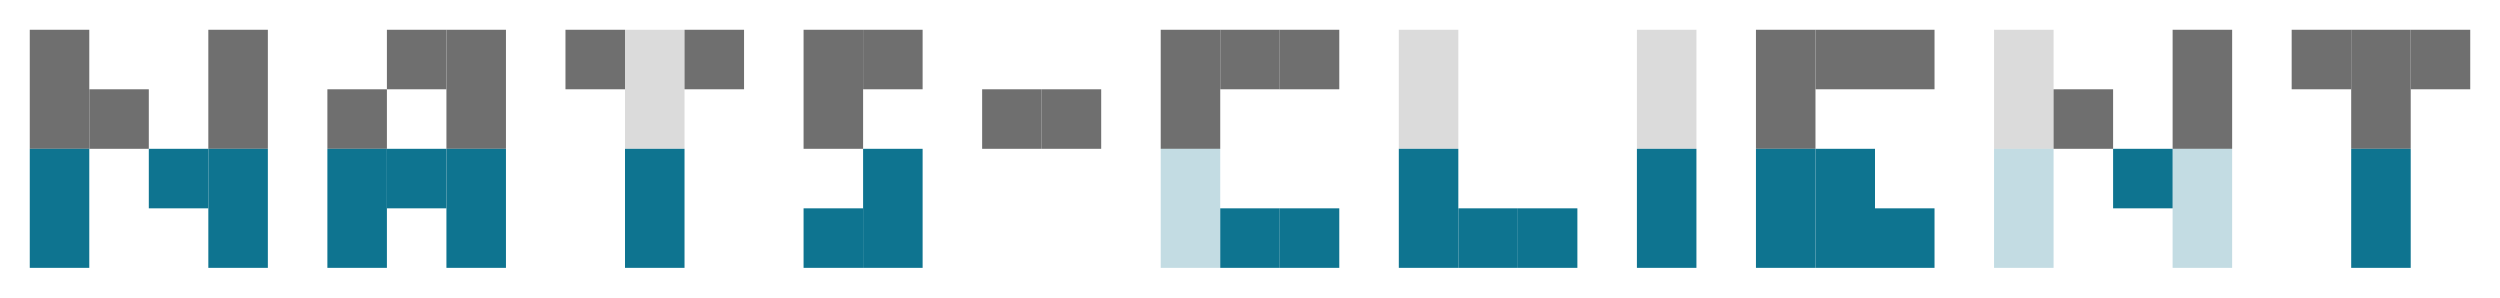
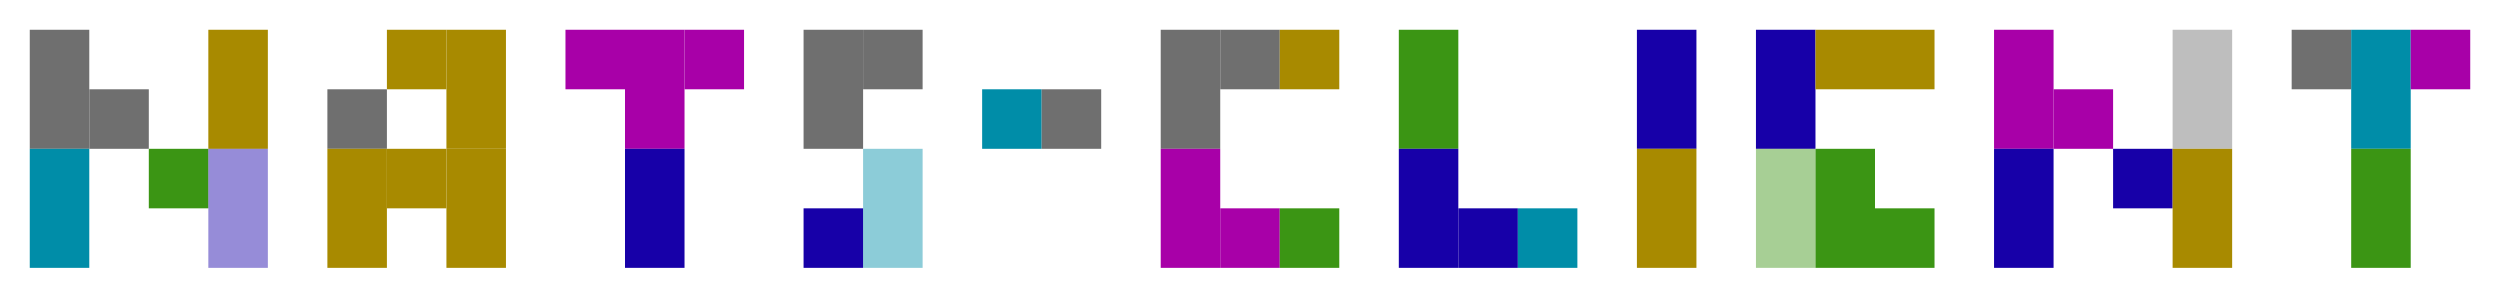
<svg xmlns="http://www.w3.org/2000/svg" viewBox="0 0 672 80" width="672" height="80" role="img" aria-label="nats-client">
  <rect x="8" y="8" width="16" height="32" fill="#6f6f6f" />
-   <rect x="8" y="40" width="16" height="32" fill="#0e7490" />
+   <rect x="8" y="40" width="16" height="32" fill="#008da8" />
  <rect x="24" y="24" width="16" height="16" fill="#6f6f6f" />
-   <rect x="40" y="40" width="16" height="16" fill="#0e7490" />
-   <rect x="56" y="8" width="16" height="32" fill="#6f6f6f" />
-   <rect x="56" y="40" width="16" height="32" fill="#0e7490" />
+   <rect x="40" y="40" width="16" height="16" fill="#3b9514" />
+   <rect x="56" y="8" width="16" height="32" fill="#a88a00" />
+   <rect x="56" y="40" width="16" height="32" fill="#1700a8" opacity="0.45" />
  <rect x="88" y="24" width="16" height="16" fill="#6f6f6f" />
-   <rect x="88" y="40" width="16" height="32" fill="#0e7490" />
-   <rect x="104" y="8" width="16" height="16" fill="#6f6f6f" />
-   <rect x="104" y="40" width="16" height="16" fill="#0e7490" />
-   <rect x="120" y="8" width="16" height="32" fill="#6f6f6f" />
-   <rect x="120" y="40" width="16" height="32" fill="#0e7490" />
-   <rect x="152" y="8" width="16" height="16" fill="#6f6f6f" />
-   <rect x="168" y="8" width="16" height="32" fill="#6f6f6f" opacity="0.25" />
-   <rect x="168" y="40" width="16" height="32" fill="#0e7490" />
-   <rect x="184" y="8" width="16" height="16" fill="#6f6f6f" />
+   <rect x="88" y="40" width="16" height="32" fill="#a88a00" />
+   <rect x="104" y="8" width="16" height="16" fill="#a88a00" />
+   <rect x="104" y="40" width="16" height="16" fill="#a88a00" />
+   <rect x="120" y="8" width="16" height="32" fill="#a88a00" />
+   <rect x="120" y="40" width="16" height="32" fill="#a88a00" />
+   <rect x="152" y="8" width="16" height="16" fill="#a800a8" />
+   <rect x="168" y="8" width="16" height="32" fill="#a800a8" />
+   <rect x="168" y="40" width="16" height="32" fill="#1700a8" />
+   <rect x="184" y="8" width="16" height="16" fill="#a800a8" />
  <rect x="216" y="8" width="16" height="32" fill="#6f6f6f" />
-   <rect x="216" y="56" width="16" height="16" fill="#0e7490" />
+   <rect x="216" y="56" width="16" height="16" fill="#1700a8" />
  <rect x="232" y="8" width="16" height="16" fill="#6f6f6f" />
-   <rect x="232" y="40" width="16" height="32" fill="#0e7490" />
-   <rect x="264" y="24" width="16" height="16" fill="#6f6f6f" />
+   <rect x="232" y="40" width="16" height="32" fill="#008da8" opacity="0.45" />
+   <rect x="264" y="24" width="16" height="16" fill="#008da8" />
  <rect x="280" y="24" width="16" height="16" fill="#6f6f6f" />
  <rect x="312" y="8" width="16" height="32" fill="#6f6f6f" />
-   <rect x="312" y="40" width="16" height="32" fill="#0e7490" opacity="0.25" />
+   <rect x="312" y="40" width="16" height="32" fill="#a800a8" />
  <rect x="328" y="8" width="16" height="16" fill="#6f6f6f" />
-   <rect x="328" y="56" width="16" height="16" fill="#0e7490" />
-   <rect x="344" y="8" width="16" height="16" fill="#6f6f6f" />
-   <rect x="344" y="56" width="16" height="16" fill="#0e7490" />
-   <rect x="376" y="8" width="16" height="32" fill="#6f6f6f" opacity="0.25" />
-   <rect x="376" y="40" width="16" height="32" fill="#0e7490" />
-   <rect x="392" y="56" width="16" height="16" fill="#0e7490" />
-   <rect x="408" y="56" width="16" height="16" fill="#0e7490" />
-   <rect x="440" y="8" width="16" height="32" fill="#6f6f6f" opacity="0.25" />
-   <rect x="440" y="40" width="16" height="32" fill="#0e7490" />
-   <rect x="472" y="8" width="16" height="32" fill="#6f6f6f" />
-   <rect x="472" y="40" width="16" height="32" fill="#0e7490" />
-   <rect x="488" y="8" width="16" height="16" fill="#6f6f6f" />
-   <rect x="488" y="40" width="16" height="32" fill="#0e7490" />
-   <rect x="504" y="8" width="16" height="16" fill="#6f6f6f" />
-   <rect x="504" y="56" width="16" height="16" fill="#0e7490" />
-   <rect x="536" y="8" width="16" height="32" fill="#6f6f6f" opacity="0.25" />
-   <rect x="536" y="40" width="16" height="32" fill="#0e7490" opacity="0.25" />
-   <rect x="552" y="24" width="16" height="16" fill="#6f6f6f" />
-   <rect x="568" y="40" width="16" height="16" fill="#0e7490" />
-   <rect x="584" y="8" width="16" height="32" fill="#6f6f6f" />
-   <rect x="584" y="40" width="16" height="32" fill="#0e7490" opacity="0.25" />
+   <rect x="328" y="56" width="16" height="16" fill="#a800a8" />
+   <rect x="344" y="8" width="16" height="16" fill="#a88a00" />
+   <rect x="344" y="56" width="16" height="16" fill="#3b9514" />
+   <rect x="376" y="8" width="16" height="32" fill="#3b9514" />
+   <rect x="376" y="40" width="16" height="32" fill="#1700a8" />
+   <rect x="392" y="56" width="16" height="16" fill="#1700a8" />
+   <rect x="408" y="56" width="16" height="16" fill="#008da8" />
+   <rect x="440" y="8" width="16" height="32" fill="#1700a8" />
+   <rect x="440" y="40" width="16" height="32" fill="#a88a00" />
+   <rect x="472" y="8" width="16" height="32" fill="#1700a8" />
+   <rect x="472" y="40" width="16" height="32" fill="#3b9514" opacity="0.45" />
+   <rect x="488" y="8" width="16" height="16" fill="#a88a00" />
+   <rect x="488" y="40" width="16" height="32" fill="#3b9514" />
+   <rect x="504" y="8" width="16" height="16" fill="#a88a00" />
+   <rect x="504" y="56" width="16" height="16" fill="#3b9514" />
+   <rect x="536" y="8" width="16" height="32" fill="#a800a8" />
+   <rect x="536" y="40" width="16" height="32" fill="#1700a8" />
+   <rect x="552" y="24" width="16" height="16" fill="#a800a8" />
+   <rect x="568" y="40" width="16" height="16" fill="#1700a8" />
+   <rect x="584" y="8" width="16" height="32" fill="#6f6f6f" opacity="0.45" />
+   <rect x="584" y="40" width="16" height="32" fill="#a88a00" />
  <rect x="616" y="8" width="16" height="16" fill="#6f6f6f" />
-   <rect x="632" y="8" width="16" height="32" fill="#6f6f6f" />
-   <rect x="632" y="40" width="16" height="32" fill="#0e7490" />
-   <rect x="648" y="8" width="16" height="16" fill="#6f6f6f" />
+   <rect x="632" y="8" width="16" height="32" fill="#008da8" />
+   <rect x="632" y="40" width="16" height="32" fill="#3b9514" />
+   <rect x="648" y="8" width="16" height="16" fill="#a800a8" />
</svg>
